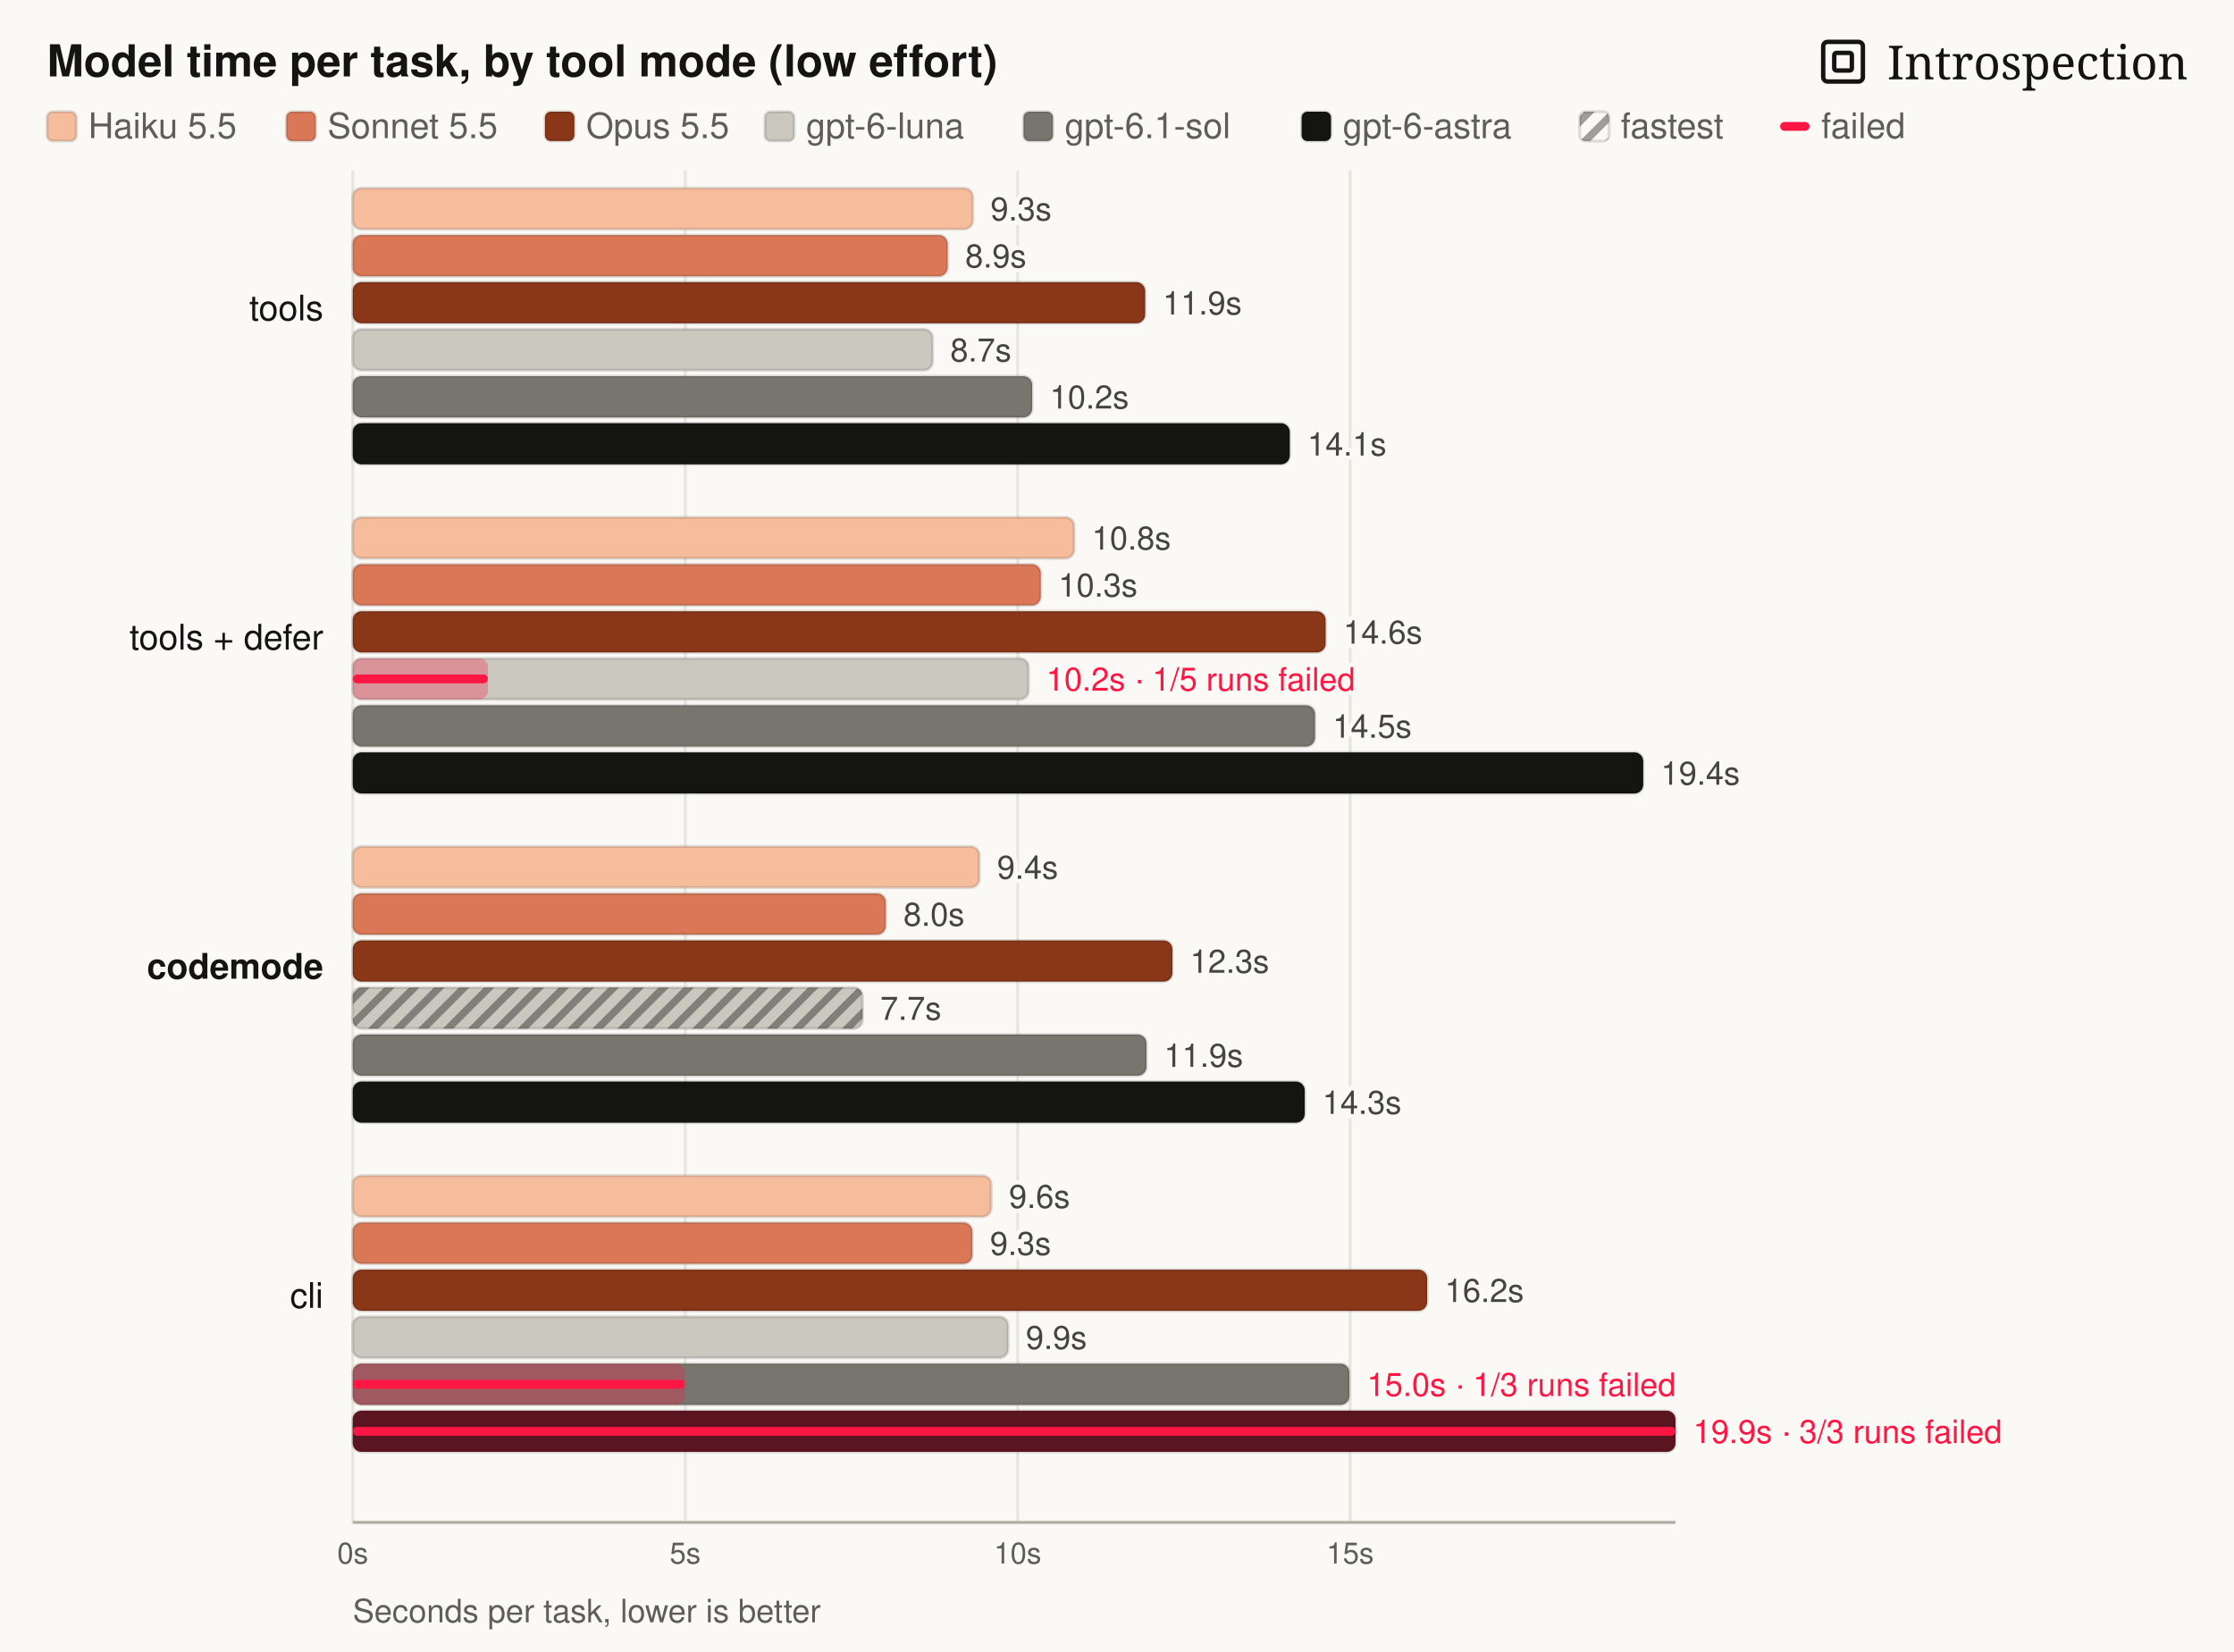
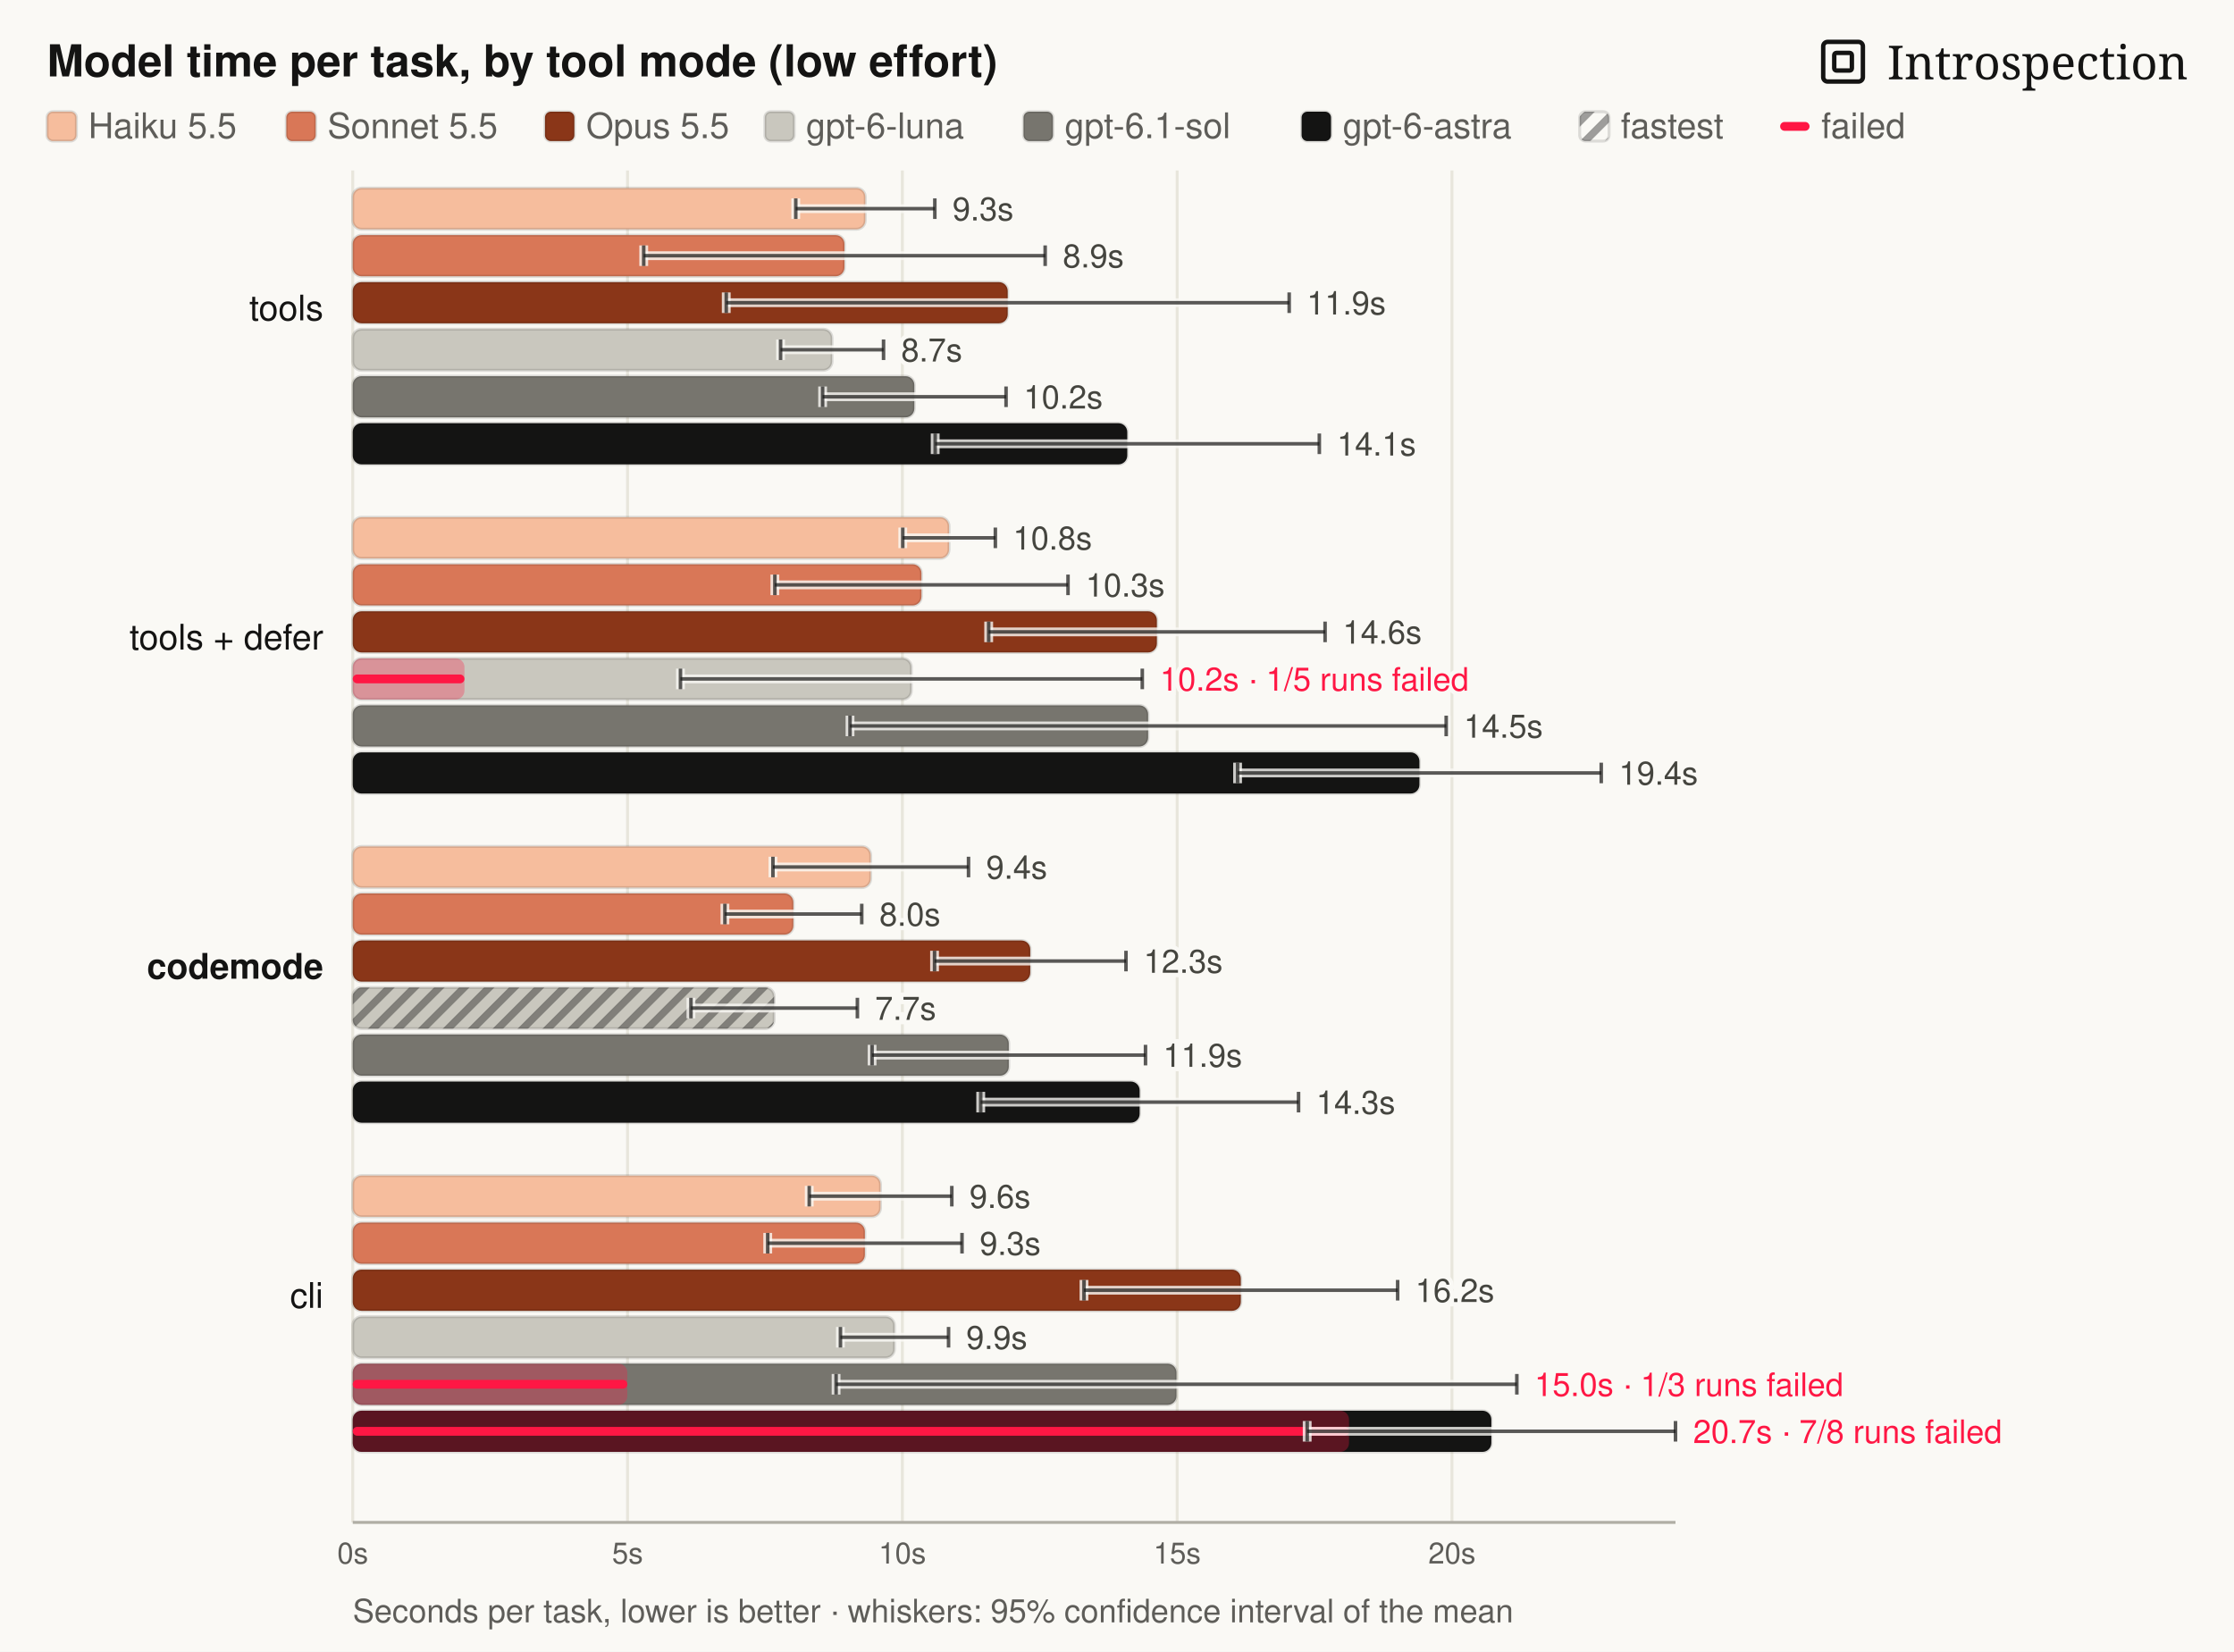
<svg xmlns="http://www.w3.org/2000/svg" width="760" height="562" viewBox="0 0 760 562" font-family="-apple-system, Segoe UI, Helvetica, Arial, sans-serif">
  <defs>
    <pattern id="win-light" patternUnits="userSpaceOnUse" width="6" height="6" patternTransform="rotate(45)">
      <rect width="2.5" height="6" fill="#141413" opacity="0.4" />
    </pattern>
    <pattern id="win-dark" patternUnits="userSpaceOnUse" width="6" height="6" patternTransform="rotate(45)">
      <rect width="2.5" height="6" fill="#ffffff" opacity="0.6" />
    </pattern>
  </defs>
  <rect width="760" height="562" fill="#faf9f5" />
  <text x="16" y="26" font-size="15" font-weight="600" fill="#141413">Model time per task, by tool mode (low effort)</text>
  <g transform="translate(618 12) scale(0.75)" fill="none" stroke="#141413" stroke-width="2" stroke-linecap="round" stroke-linejoin="round">
    <rect x="3" y="3" width="18" height="18" rx="2" />
    <rect x="8" y="8" width="8" height="8" rx="1" />
  </g>
  <text x="642" y="27" font-size="16" font-family="Georgia, serif" fill="#141413">Introspection</text>
  <rect x="16" y="38" width="10" height="10" rx="2" fill="#f6bd9d" stroke="#0000001f" />
  <text x="30" y="47" font-size="12" fill="#5e5d59">Haiku 5.5</text>
  <rect x="97.4" y="38" width="10" height="10" rx="2" fill="#d97757" stroke="#0000001f" />
  <text x="111.4" y="47" font-size="12" fill="#5e5d59">Sonnet 5.5</text>
  <rect x="185.4" y="38" width="10" height="10" rx="2" fill="#8a3618" stroke="#0000001f" />
  <text x="199.4" y="47" font-size="12" fill="#5e5d59">Opus 5.5</text>
  <rect x="260.2" y="38" width="10" height="10" rx="2" fill="#c9c7be" stroke="#0000001f" />
  <text x="274.2" y="47" font-size="12" fill="#5e5d59">gpt-6-luna</text>
  <rect x="348.2" y="38" width="10" height="10" rx="2" fill="#77756e" stroke="#0000001f" />
  <text x="362.2" y="47" font-size="12" fill="#5e5d59">gpt-6.1-sol</text>
  <rect x="442.8" y="38" width="10" height="10" rx="2" fill="#141413" stroke="#0000001f" />
  <text x="456.8" y="47" font-size="12" fill="#5e5d59">gpt-6-astra</text>
  <rect x="537.4" y="38" width="10" height="10" rx="2" fill="url(#win-light)" stroke="#0000001f" />
  <text x="551.4" y="47" font-size="12" fill="#5e5d59">fastest</text>
  <rect x="605.6" y="41.5" width="10" height="3" rx="1.5" fill="#ff1744" />
  <text x="619.6" y="47" font-size="12" fill="#5e5d59">failed</text>
  <line x1="120" y1="58" x2="120" y2="518" stroke="#e8e6dc" />
  <text x="120" y="532" font-size="10" text-anchor="middle" fill="#5e5d59">0s</text>
-   <line x1="233.105" y1="58" x2="233.105" y2="518" stroke="#e8e6dc" />
-   <text x="233.105" y="532" font-size="10" text-anchor="middle" fill="#5e5d59">5s</text>
-   <line x1="346.21" y1="58" x2="346.21" y2="518" stroke="#e8e6dc" />
-   <text x="346.21" y="532" font-size="10" text-anchor="middle" fill="#5e5d59">10s</text>
-   <line x1="459.315" y1="58" x2="459.315" y2="518" stroke="#e8e6dc" />
-   <text x="459.315" y="532" font-size="10" text-anchor="middle" fill="#5e5d59">15s</text>
+   <line x1="213.489" y1="58" x2="213.489" y2="518" stroke="#e8e6dc" />
+   <text x="213.489" y="532" font-size="10" text-anchor="middle" fill="#5e5d59">5s</text>
+   <line x1="306.978" y1="58" x2="306.978" y2="518" stroke="#e8e6dc" />
+   <text x="306.978" y="532" font-size="10" text-anchor="middle" fill="#5e5d59">10s</text>
+   <line x1="400.467" y1="58" x2="400.467" y2="518" stroke="#e8e6dc" />
+   <text x="400.467" y="532" font-size="10" text-anchor="middle" fill="#5e5d59">15s</text>
+   <line x1="493.955" y1="58" x2="493.955" y2="518" stroke="#e8e6dc" />
+   <text x="493.955" y="532" font-size="10" text-anchor="middle" fill="#5e5d59">20s</text>
  <line x1="120" y1="518" x2="570" y2="518" stroke="#b0aea5" />
  <text x="110" y="109" font-size="12" text-anchor="end" fill="#141413" font-weight="400">tools</text>
-   <rect x="120" y="64" width="210.959" height="14" rx="3" fill="#f6bd9d" stroke="#0000001f" data-href="https://artificialanalysis.ai/models/claude-haiku-5-5" />
-   <text x="336.959" y="75" font-size="11" stroke="#faf9f5" stroke-width="3" paint-order="stroke" fill="#45453f">9.3s</text>
-   <rect x="120" y="80" width="202.375" height="14" rx="3" fill="#d97757" stroke="#0000001f" data-href="https://artificialanalysis.ai/models/claude-sonnet-5-5" />
-   <text x="328.375" y="91" font-size="11" stroke="#faf9f5" stroke-width="3" paint-order="stroke" fill="#45453f">8.9s</text>
-   <rect x="120" y="96" width="269.575" height="14" rx="3" fill="#8a3618" stroke="#0000001f" data-href="https://artificialanalysis.ai/models/claude-opus-5-5" />
-   <text x="395.575" y="107" font-size="11" stroke="#faf9f5" stroke-width="3" paint-order="stroke" fill="#45453f">11.9s</text>
-   <rect x="120" y="112" width="197.278" height="14" rx="3" fill="#c9c7be" stroke="#0000001f" data-href="https://artificialanalysis.ai/models/gpt-6-luna" />
-   <text x="323.278" y="123" font-size="11" stroke="#faf9f5" stroke-width="3" paint-order="stroke" fill="#45453f">8.7s</text>
-   <rect x="120" y="128" width="231.142" height="14" rx="3" fill="#77756e" stroke="#0000001f" data-href="https://artificialanalysis.ai/models/gpt-6-1-sol" />
-   <text x="357.142" y="139" font-size="11" stroke="#faf9f5" stroke-width="3" paint-order="stroke" fill="#45453f">10.2s</text>
-   <rect x="120" y="144" width="318.775" height="14" rx="3" fill="#141413" stroke="#0000001f" data-href="https://artificialanalysis.ai/models/gpt-6-astra" />
-   <text x="444.775" y="155" font-size="11" stroke="#faf9f5" stroke-width="3" paint-order="stroke" fill="#45453f">14.1s</text>
+   <rect x="120" y="64" width="174.372" height="14" rx="3" fill="#f6bd9d" stroke="#0000001f" data-href="https://artificialanalysis.ai/models/claude-haiku-5-5" />
+   <g pointer-events="none">
+     <g stroke="#faf9f5" stroke-width="3" stroke-opacity="0.8">
+       <line x1="270.718" y1="71" x2="318.025" y2="71" />
+       <line x1="270.718" y1="67.5" x2="270.718" y2="74.5" />
+       <line x1="318.025" y1="67.5" x2="318.025" y2="74.5" />
+     </g>
+     <g stroke="#141413" stroke-width="1.2" stroke-opacity="0.7">
+       <line x1="270.718" y1="71" x2="318.025" y2="71" />
+       <line x1="270.718" y1="67.5" x2="270.718" y2="74.5" />
+       <line x1="318.025" y1="67.5" x2="318.025" y2="74.5" />
+     </g>
+   </g>
+   <text x="324.025" y="75" font-size="11" stroke="#faf9f5" stroke-width="3" paint-order="stroke" fill="#45453f">9.3s</text>
+   <rect x="120" y="80" width="167.276" height="14" rx="3" fill="#d97757" stroke="#0000001f" data-href="https://artificialanalysis.ai/models/claude-sonnet-5-5" />
+   <g pointer-events="none">
+     <g stroke="#faf9f5" stroke-width="3" stroke-opacity="0.8">
+       <line x1="218.993" y1="87" x2="355.56" y2="87" />
+       <line x1="218.993" y1="83.5" x2="218.993" y2="90.5" />
+       <line x1="355.56" y1="83.5" x2="355.56" y2="90.5" />
+     </g>
+     <g stroke="#141413" stroke-width="1.2" stroke-opacity="0.7">
+       <line x1="218.993" y1="87" x2="355.56" y2="87" />
+       <line x1="218.993" y1="83.5" x2="218.993" y2="90.5" />
+       <line x1="355.56" y1="83.5" x2="355.56" y2="90.5" />
+     </g>
+   </g>
+   <text x="361.56" y="91" font-size="11" stroke="#faf9f5" stroke-width="3" paint-order="stroke" fill="#45453f">8.9s</text>
+   <rect x="120" y="96" width="222.821" height="14" rx="3" fill="#8a3618" stroke="#0000001f" data-href="https://artificialanalysis.ai/models/claude-opus-5-5" />
+   <g pointer-events="none">
+     <g stroke="#faf9f5" stroke-width="3" stroke-opacity="0.8">
+       <line x1="247.066" y1="103" x2="438.576" y2="103" />
+       <line x1="247.066" y1="99.5" x2="247.066" y2="106.5" />
+       <line x1="438.576" y1="99.5" x2="438.576" y2="106.5" />
+     </g>
+     <g stroke="#141413" stroke-width="1.2" stroke-opacity="0.7">
+       <line x1="247.066" y1="103" x2="438.576" y2="103" />
+       <line x1="247.066" y1="99.5" x2="247.066" y2="106.5" />
+       <line x1="438.576" y1="99.5" x2="438.576" y2="106.5" />
+     </g>
+   </g>
+   <text x="444.576" y="107" font-size="11" stroke="#faf9f5" stroke-width="3" paint-order="stroke" fill="#45453f">11.9s</text>
+   <rect x="120" y="112" width="163.063" height="14" rx="3" fill="#c9c7be" stroke="#0000001f" data-href="https://artificialanalysis.ai/models/gpt-6-luna" />
+   <g pointer-events="none">
+     <g stroke="#faf9f5" stroke-width="3" stroke-opacity="0.8">
+       <line x1="265.549" y1="119" x2="300.577" y2="119" />
+       <line x1="265.549" y1="115.5" x2="265.549" y2="122.5" />
+       <line x1="300.577" y1="115.5" x2="300.577" y2="122.5" />
+     </g>
+     <g stroke="#141413" stroke-width="1.2" stroke-opacity="0.7">
+       <line x1="265.549" y1="119" x2="300.577" y2="119" />
+       <line x1="265.549" y1="115.5" x2="265.549" y2="122.5" />
+       <line x1="300.577" y1="115.5" x2="300.577" y2="122.5" />
+     </g>
+   </g>
+   <text x="306.577" y="123" font-size="11" stroke="#faf9f5" stroke-width="3" paint-order="stroke" fill="#45453f">8.7s</text>
+   <rect x="120" y="128" width="191.054" height="14" rx="3" fill="#77756e" stroke="#0000001f" data-href="https://artificialanalysis.ai/models/gpt-6-1-sol" />
+   <g pointer-events="none">
+     <g stroke="#faf9f5" stroke-width="3" stroke-opacity="0.8">
+       <line x1="279.853" y1="135" x2="342.255" y2="135" />
+       <line x1="279.853" y1="131.5" x2="279.853" y2="138.5" />
+       <line x1="342.255" y1="131.5" x2="342.255" y2="138.5" />
+     </g>
+     <g stroke="#141413" stroke-width="1.2" stroke-opacity="0.7">
+       <line x1="279.853" y1="135" x2="342.255" y2="135" />
+       <line x1="279.853" y1="131.5" x2="279.853" y2="138.5" />
+       <line x1="342.255" y1="131.5" x2="342.255" y2="138.5" />
+     </g>
+   </g>
+   <text x="348.255" y="139" font-size="11" stroke="#faf9f5" stroke-width="3" paint-order="stroke" fill="#45453f">10.2s</text>
+   <rect x="120" y="144" width="263.489" height="14" rx="3" fill="#141413" stroke="#0000001f" data-href="https://artificialanalysis.ai/models/gpt-6-astra" />
+   <g pointer-events="none">
+     <g stroke="#faf9f5" stroke-width="3" stroke-opacity="0.8">
+       <line x1="318.146" y1="151" x2="448.832" y2="151" />
+       <line x1="318.146" y1="147.5" x2="318.146" y2="154.5" />
+       <line x1="448.832" y1="147.5" x2="448.832" y2="154.5" />
+     </g>
+     <g stroke="#141413" stroke-width="1.2" stroke-opacity="0.7">
+       <line x1="318.146" y1="151" x2="448.832" y2="151" />
+       <line x1="318.146" y1="147.5" x2="318.146" y2="154.5" />
+       <line x1="448.832" y1="147.5" x2="448.832" y2="154.5" />
+     </g>
+   </g>
+   <text x="454.832" y="155" font-size="11" stroke="#faf9f5" stroke-width="3" paint-order="stroke" fill="#45453f">14.1s</text>
  <text x="110" y="221" font-size="12" text-anchor="end" fill="#141413" font-weight="400">tools + defer</text>
-   <rect x="120" y="176" width="245.434" height="14" rx="3" fill="#f6bd9d" stroke="#0000001f" data-href="https://artificialanalysis.ai/models/claude-haiku-5-5" />
-   <text x="371.434" y="187" font-size="11" stroke="#faf9f5" stroke-width="3" paint-order="stroke" fill="#45453f">10.8s</text>
-   <rect x="120" y="192" width="234.067" height="14" rx="3" fill="#d97757" stroke="#0000001f" data-href="https://artificialanalysis.ai/models/claude-sonnet-5-5" />
-   <text x="360.067" y="203" font-size="11" stroke="#faf9f5" stroke-width="3" paint-order="stroke" fill="#45453f">10.3s</text>
-   <rect x="120" y="208" width="330.968" height="14" rx="3" fill="#8a3618" stroke="#0000001f" data-href="https://artificialanalysis.ai/models/claude-opus-5-5" />
-   <text x="456.968" y="219" font-size="11" stroke="#faf9f5" stroke-width="3" paint-order="stroke" fill="#45453f">14.6s</text>
-   <rect x="120" y="224" width="229.925" height="14" rx="3" fill="#c9c7be" stroke="#0000001f" data-href="https://artificialanalysis.ai/models/gpt-6-luna" />
-   <rect x="120" y="224" width="45.985" height="14" rx="3" fill="#ff1744" opacity="0.3" pointer-events="none" />
-   <rect x="120" y="229.5" width="45.985" height="3" rx="1.5" fill="#ff1744" pointer-events="none" />
-   <text x="355.925" y="235" font-size="11" stroke="#faf9f5" stroke-width="3" paint-order="stroke" fill="#ff1744">10.2s · 1/5 runs failed</text>
-   <rect x="120" y="240" width="327.356" height="14" rx="3" fill="#77756e" stroke="#0000001f" data-href="https://artificialanalysis.ai/models/gpt-6-1-sol" />
-   <text x="453.356" y="251" font-size="11" stroke="#faf9f5" stroke-width="3" paint-order="stroke" fill="#45453f">14.5s</text>
-   <rect x="120" y="256" width="439.021" height="14" rx="3" fill="#141413" stroke="#0000001f" data-href="https://artificialanalysis.ai/models/gpt-6-astra" />
-   <text x="565.021" y="267" font-size="11" stroke="#faf9f5" stroke-width="3" paint-order="stroke" fill="#45453f">19.4s</text>
+   <rect x="120" y="176" width="202.867" height="14" rx="3" fill="#f6bd9d" stroke="#0000001f" data-href="https://artificialanalysis.ai/models/claude-haiku-5-5" />
+   <g pointer-events="none">
+     <g stroke="#faf9f5" stroke-width="3" stroke-opacity="0.8">
+       <line x1="307.12" y1="183" x2="338.614" y2="183" />
+       <line x1="307.12" y1="179.5" x2="307.12" y2="186.5" />
+       <line x1="338.614" y1="179.5" x2="338.614" y2="186.5" />
+     </g>
+     <g stroke="#141413" stroke-width="1.2" stroke-opacity="0.7">
+       <line x1="307.12" y1="183" x2="338.614" y2="183" />
+       <line x1="307.12" y1="179.5" x2="307.12" y2="186.5" />
+       <line x1="338.614" y1="179.5" x2="338.614" y2="186.5" />
+     </g>
+   </g>
+   <text x="344.614" y="187" font-size="11" stroke="#faf9f5" stroke-width="3" paint-order="stroke" fill="#45453f">10.8s</text>
+   <rect x="120" y="192" width="193.472" height="14" rx="3" fill="#d97757" stroke="#0000001f" data-href="https://artificialanalysis.ai/models/claude-sonnet-5-5" />
+   <g pointer-events="none">
+     <g stroke="#faf9f5" stroke-width="3" stroke-opacity="0.8">
+       <line x1="263.608" y1="199" x2="363.337" y2="199" />
+       <line x1="263.608" y1="195.5" x2="263.608" y2="202.5" />
+       <line x1="363.337" y1="195.5" x2="363.337" y2="202.5" />
+     </g>
+     <g stroke="#141413" stroke-width="1.2" stroke-opacity="0.7">
+       <line x1="263.608" y1="199" x2="363.337" y2="199" />
+       <line x1="263.608" y1="195.5" x2="263.608" y2="202.5" />
+       <line x1="363.337" y1="195.5" x2="363.337" y2="202.5" />
+     </g>
+   </g>
+   <text x="369.337" y="203" font-size="11" stroke="#faf9f5" stroke-width="3" paint-order="stroke" fill="#45453f">10.3s</text>
+   <rect x="120" y="208" width="273.567" height="14" rx="3" fill="#8a3618" stroke="#0000001f" data-href="https://artificialanalysis.ai/models/claude-opus-5-5" />
+   <g pointer-events="none">
+     <g stroke="#faf9f5" stroke-width="3" stroke-opacity="0.8">
+       <line x1="336.347" y1="215" x2="450.787" y2="215" />
+       <line x1="336.347" y1="211.5" x2="336.347" y2="218.5" />
+       <line x1="450.787" y1="211.5" x2="450.787" y2="218.5" />
+     </g>
+     <g stroke="#141413" stroke-width="1.2" stroke-opacity="0.7">
+       <line x1="336.347" y1="215" x2="450.787" y2="215" />
+       <line x1="336.347" y1="211.5" x2="336.347" y2="218.5" />
+       <line x1="450.787" y1="211.5" x2="450.787" y2="218.5" />
+     </g>
+   </g>
+   <text x="456.787" y="219" font-size="11" stroke="#faf9f5" stroke-width="3" paint-order="stroke" fill="#45453f">14.6s</text>
+   <rect x="120" y="224" width="190.048" height="14" rx="3" fill="#c9c7be" stroke="#0000001f" data-href="https://artificialanalysis.ai/models/gpt-6-luna" />
+   <rect x="120" y="224" width="38.01" height="14" rx="3" fill="#ff1744" opacity="0.3" pointer-events="none" />
+   <rect x="120" y="229.5" width="38.01" height="3" rx="1.5" fill="#ff1744" pointer-events="none" />
+   <g pointer-events="none">
+     <g stroke="#faf9f5" stroke-width="3" stroke-opacity="0.8">
+       <line x1="231.491" y1="231" x2="388.605" y2="231" />
+       <line x1="231.491" y1="227.5" x2="231.491" y2="234.5" />
+       <line x1="388.605" y1="227.5" x2="388.605" y2="234.5" />
+     </g>
+     <g stroke="#141413" stroke-width="1.2" stroke-opacity="0.7">
+       <line x1="231.491" y1="231" x2="388.605" y2="231" />
+       <line x1="231.491" y1="227.5" x2="231.491" y2="234.5" />
+       <line x1="388.605" y1="227.5" x2="388.605" y2="234.5" />
+     </g>
+   </g>
+   <text x="394.605" y="235" font-size="11" stroke="#faf9f5" stroke-width="3" paint-order="stroke" fill="#ff1744">10.2s · 1/5 runs failed</text>
+   <rect x="120" y="240" width="270.582" height="14" rx="3" fill="#77756e" stroke="#0000001f" data-href="https://artificialanalysis.ai/models/gpt-6-1-sol" />
+   <g pointer-events="none">
+     <g stroke="#faf9f5" stroke-width="3" stroke-opacity="0.8">
+       <line x1="289.174" y1="247" x2="491.989" y2="247" />
+       <line x1="289.174" y1="243.5" x2="289.174" y2="250.5" />
+       <line x1="491.989" y1="243.5" x2="491.989" y2="250.5" />
+     </g>
+     <g stroke="#141413" stroke-width="1.2" stroke-opacity="0.7">
+       <line x1="289.174" y1="247" x2="491.989" y2="247" />
+       <line x1="289.174" y1="243.5" x2="289.174" y2="250.5" />
+       <line x1="491.989" y1="243.5" x2="491.989" y2="250.5" />
+     </g>
+   </g>
+   <text x="497.989" y="251" font-size="11" stroke="#faf9f5" stroke-width="3" paint-order="stroke" fill="#45453f">14.5s</text>
+   <rect x="120" y="256" width="362.88" height="14" rx="3" fill="#141413" stroke="#0000001f" data-href="https://artificialanalysis.ai/models/gpt-6-astra" />
+   <g pointer-events="none">
+     <g stroke="#faf9f5" stroke-width="3" stroke-opacity="0.8">
+       <line x1="421.023" y1="263" x2="544.737" y2="263" />
+       <line x1="421.023" y1="259.5" x2="421.023" y2="266.5" />
+       <line x1="544.737" y1="259.5" x2="544.737" y2="266.5" />
+     </g>
+     <g stroke="#141413" stroke-width="1.2" stroke-opacity="0.7">
+       <line x1="421.023" y1="263" x2="544.737" y2="263" />
+       <line x1="421.023" y1="259.5" x2="421.023" y2="266.5" />
+       <line x1="544.737" y1="259.5" x2="544.737" y2="266.5" />
+     </g>
+   </g>
+   <text x="550.737" y="267" font-size="11" stroke="#faf9f5" stroke-width="3" paint-order="stroke" fill="#45453f">19.4s</text>
  <text x="110" y="333" font-size="12" text-anchor="end" fill="#141413" font-weight="600">codemode</text>
-   <rect x="120" y="288" width="213.19" height="14" rx="3" fill="#f6bd9d" stroke="#0000001f" data-href="https://artificialanalysis.ai/models/claude-haiku-5-5" />
-   <text x="339.19" y="299" font-size="11" stroke="#faf9f5" stroke-width="3" paint-order="stroke" fill="#45453f">9.4s</text>
-   <rect x="120" y="304" width="181.338" height="14" rx="3" fill="#d97757" stroke="#0000001f" data-href="https://artificialanalysis.ai/models/claude-sonnet-5-5" />
-   <text x="307.338" y="315" font-size="11" stroke="#faf9f5" stroke-width="3" paint-order="stroke" fill="#45453f">8.0s</text>
-   <rect x="120" y="320" width="278.857" height="14" rx="3" fill="#8a3618" stroke="#0000001f" data-href="https://artificialanalysis.ai/models/claude-opus-5-5" />
-   <text x="404.857" y="331" font-size="11" stroke="#faf9f5" stroke-width="3" paint-order="stroke" fill="#45453f">12.3s</text>
-   <rect x="120" y="336" width="173.453" height="14" rx="3" fill="#c9c7be" stroke="#0000001f" data-href="https://artificialanalysis.ai/models/gpt-6-luna" />
-   <rect x="120" y="336" width="173.453" height="14" rx="3" fill="url(#win-light)" pointer-events="none" />
-   <text x="299.453" y="347" font-size="11" stroke="#faf9f5" stroke-width="3" paint-order="stroke" fill="#45453f">7.7s</text>
-   <rect x="120" y="352" width="270.012" height="14" rx="3" fill="#77756e" stroke="#0000001f" data-href="https://artificialanalysis.ai/models/gpt-6-1-sol" />
-   <text x="396.012" y="363" font-size="11" stroke="#faf9f5" stroke-width="3" paint-order="stroke" fill="#45453f">11.9s</text>
-   <rect x="120" y="368" width="323.873" height="14" rx="3" fill="#141413" stroke="#0000001f" data-href="https://artificialanalysis.ai/models/gpt-6-astra" />
-   <text x="449.873" y="379" font-size="11" stroke="#faf9f5" stroke-width="3" paint-order="stroke" fill="#45453f">14.3s</text>
+   <rect x="120" y="288" width="176.215" height="14" rx="3" fill="#f6bd9d" stroke="#0000001f" data-href="https://artificialanalysis.ai/models/claude-haiku-5-5" />
+   <g pointer-events="none">
+     <g stroke="#faf9f5" stroke-width="3" stroke-opacity="0.8">
+       <line x1="262.948" y1="295" x2="329.483" y2="295" />
+       <line x1="262.948" y1="291.5" x2="262.948" y2="298.5" />
+       <line x1="329.483" y1="291.5" x2="329.483" y2="298.5" />
+     </g>
+     <g stroke="#141413" stroke-width="1.2" stroke-opacity="0.7">
+       <line x1="262.948" y1="295" x2="329.483" y2="295" />
+       <line x1="262.948" y1="291.5" x2="262.948" y2="298.5" />
+       <line x1="329.483" y1="291.5" x2="329.483" y2="298.5" />
+     </g>
+   </g>
+   <text x="335.483" y="299" font-size="11" stroke="#faf9f5" stroke-width="3" paint-order="stroke" fill="#45453f">9.4s</text>
+   <rect x="120" y="304" width="149.888" height="14" rx="3" fill="#d97757" stroke="#0000001f" data-href="https://artificialanalysis.ai/models/claude-sonnet-5-5" />
+   <g pointer-events="none">
+     <g stroke="#faf9f5" stroke-width="3" stroke-opacity="0.8">
+       <line x1="246.613" y1="311" x2="293.162" y2="311" />
+       <line x1="246.613" y1="307.5" x2="246.613" y2="314.5" />
+       <line x1="293.162" y1="307.5" x2="293.162" y2="314.5" />
+     </g>
+     <g stroke="#141413" stroke-width="1.2" stroke-opacity="0.7">
+       <line x1="246.613" y1="311" x2="293.162" y2="311" />
+       <line x1="246.613" y1="307.5" x2="246.613" y2="314.5" />
+       <line x1="293.162" y1="307.5" x2="293.162" y2="314.5" />
+     </g>
+   </g>
+   <text x="299.162" y="315" font-size="11" stroke="#faf9f5" stroke-width="3" paint-order="stroke" fill="#45453f">8.0s</text>
+   <rect x="120" y="320" width="230.494" height="14" rx="3" fill="#8a3618" stroke="#0000001f" data-href="https://artificialanalysis.ai/models/claude-opus-5-5" />
+   <g pointer-events="none">
+     <g stroke="#faf9f5" stroke-width="3" stroke-opacity="0.8">
+       <line x1="317.93" y1="327" x2="383.057" y2="327" />
+       <line x1="317.93" y1="323.5" x2="317.93" y2="330.5" />
+       <line x1="383.057" y1="323.5" x2="383.057" y2="330.5" />
+     </g>
+     <g stroke="#141413" stroke-width="1.2" stroke-opacity="0.7">
+       <line x1="317.93" y1="327" x2="383.057" y2="327" />
+       <line x1="317.93" y1="323.5" x2="317.93" y2="330.5" />
+       <line x1="383.057" y1="323.5" x2="383.057" y2="330.5" />
+     </g>
+   </g>
+   <text x="389.057" y="331" font-size="11" stroke="#faf9f5" stroke-width="3" paint-order="stroke" fill="#45453f">12.3s</text>
+   <rect x="120" y="336" width="143.371" height="14" rx="3" fill="#c9c7be" stroke="#0000001f" data-href="https://artificialanalysis.ai/models/gpt-6-luna" />
+   <rect x="120" y="336" width="143.371" height="14" rx="3" fill="url(#win-light)" pointer-events="none" />
+   <g pointer-events="none">
+     <g stroke="#faf9f5" stroke-width="3" stroke-opacity="0.8">
+       <line x1="235.061" y1="343" x2="291.681" y2="343" />
+       <line x1="235.061" y1="339.5" x2="235.061" y2="346.5" />
+       <line x1="291.681" y1="339.5" x2="291.681" y2="346.5" />
+     </g>
+     <g stroke="#141413" stroke-width="1.2" stroke-opacity="0.7">
+       <line x1="235.061" y1="343" x2="291.681" y2="343" />
+       <line x1="235.061" y1="339.5" x2="235.061" y2="346.5" />
+       <line x1="291.681" y1="339.5" x2="291.681" y2="346.5" />
+     </g>
+   </g>
+   <text x="297.681" y="347" font-size="11" stroke="#faf9f5" stroke-width="3" paint-order="stroke" fill="#45453f">7.7s</text>
+   <rect x="120" y="352" width="223.183" height="14" rx="3" fill="#77756e" stroke="#0000001f" data-href="https://artificialanalysis.ai/models/gpt-6-1-sol" />
+   <g pointer-events="none">
+     <g stroke="#faf9f5" stroke-width="3" stroke-opacity="0.8">
+       <line x1="296.673" y1="359" x2="389.693" y2="359" />
+       <line x1="296.673" y1="355.5" x2="296.673" y2="362.5" />
+       <line x1="389.693" y1="355.5" x2="389.693" y2="362.5" />
+     </g>
+     <g stroke="#141413" stroke-width="1.2" stroke-opacity="0.7">
+       <line x1="296.673" y1="359" x2="389.693" y2="359" />
+       <line x1="296.673" y1="355.5" x2="296.673" y2="362.5" />
+       <line x1="389.693" y1="355.5" x2="389.693" y2="362.5" />
+     </g>
+   </g>
+   <text x="395.693" y="363" font-size="11" stroke="#faf9f5" stroke-width="3" paint-order="stroke" fill="#45453f">11.9s</text>
+   <rect x="120" y="368" width="267.702" height="14" rx="3" fill="#141413" stroke="#0000001f" data-href="https://artificialanalysis.ai/models/gpt-6-astra" />
+   <g pointer-events="none">
+     <g stroke="#faf9f5" stroke-width="3" stroke-opacity="0.8">
+       <line x1="333.638" y1="375" x2="441.766" y2="375" />
+       <line x1="333.638" y1="371.5" x2="333.638" y2="378.5" />
+       <line x1="441.766" y1="371.5" x2="441.766" y2="378.5" />
+     </g>
+     <g stroke="#141413" stroke-width="1.2" stroke-opacity="0.7">
+       <line x1="333.638" y1="375" x2="441.766" y2="375" />
+       <line x1="333.638" y1="371.5" x2="333.638" y2="378.5" />
+       <line x1="441.766" y1="371.5" x2="441.766" y2="378.5" />
+     </g>
+   </g>
+   <text x="447.766" y="379" font-size="11" stroke="#faf9f5" stroke-width="3" paint-order="stroke" fill="#45453f">14.3s</text>
  <text x="110" y="445" font-size="12" text-anchor="end" fill="#141413" font-weight="400">cli</text>
-   <rect x="120" y="400" width="217.225" height="14" rx="3" fill="#f6bd9d" stroke="#0000001f" data-href="https://artificialanalysis.ai/models/claude-haiku-5-5" />
-   <text x="343.225" y="411" font-size="11" stroke="#faf9f5" stroke-width="3" paint-order="stroke" fill="#45453f">9.6s</text>
-   <rect x="120" y="416" width="210.783" height="14" rx="3" fill="#d97757" stroke="#0000001f" data-href="https://artificialanalysis.ai/models/claude-sonnet-5-5" />
-   <text x="336.783" y="427" font-size="11" stroke="#faf9f5" stroke-width="3" paint-order="stroke" fill="#45453f">9.3s</text>
-   <rect x="120" y="432" width="365.518" height="14" rx="3" fill="#8a3618" stroke="#0000001f" data-href="https://artificialanalysis.ai/models/claude-opus-5-5" />
-   <text x="491.518" y="443" font-size="11" stroke="#faf9f5" stroke-width="3" paint-order="stroke" fill="#45453f">16.2s</text>
-   <rect x="120" y="448" width="222.975" height="14" rx="3" fill="#c9c7be" stroke="#0000001f" data-href="https://artificialanalysis.ai/models/gpt-6-luna" />
-   <text x="348.975" y="459" font-size="11" stroke="#faf9f5" stroke-width="3" paint-order="stroke" fill="#45453f">9.9s</text>
-   <rect x="120" y="464" width="339.029" height="14" rx="3" fill="#77756e" stroke="#0000001f" data-href="https://artificialanalysis.ai/models/gpt-6-1-sol" />
-   <rect x="120" y="464" width="113.01" height="14" rx="3" fill="#ff1744" opacity="0.3" pointer-events="none" />
-   <rect x="120" y="469.5" width="113.01" height="3" rx="1.5" fill="#ff1744" pointer-events="none" />
-   <text x="465.029" y="475" font-size="11" stroke="#faf9f5" stroke-width="3" paint-order="stroke" fill="#ff1744">15.0s · 1/3 runs failed</text>
-   <rect x="120" y="480" width="450" height="14" rx="3" fill="#141413" stroke="#0000001f" data-href="https://artificialanalysis.ai/models/gpt-6-astra" />
-   <rect x="120" y="480" width="450" height="14" rx="3" fill="#ff1744" opacity="0.3" pointer-events="none" />
-   <rect x="120" y="485.5" width="450" height="3" rx="1.5" fill="#ff1744" pointer-events="none" />
-   <text x="576" y="491" font-size="11" stroke="#faf9f5" stroke-width="3" paint-order="stroke" fill="#ff1744">19.9s · 3/3 runs failed</text>
-   <text x="120" y="552" font-size="11" fill="#5e5d59">Seconds per task, lower is better</text>
+   <rect x="120" y="400" width="179.551" height="14" rx="3" fill="#f6bd9d" stroke="#0000001f" data-href="https://artificialanalysis.ai/models/claude-haiku-5-5" />
+   <g pointer-events="none">
+     <g stroke="#faf9f5" stroke-width="3" stroke-opacity="0.8">
+       <line x1="275.298" y1="407" x2="323.804" y2="407" />
+       <line x1="275.298" y1="403.5" x2="275.298" y2="410.5" />
+       <line x1="323.804" y1="403.5" x2="323.804" y2="410.5" />
+     </g>
+     <g stroke="#141413" stroke-width="1.2" stroke-opacity="0.7">
+       <line x1="275.298" y1="407" x2="323.804" y2="407" />
+       <line x1="275.298" y1="403.5" x2="275.298" y2="410.5" />
+       <line x1="323.804" y1="403.5" x2="323.804" y2="410.5" />
+     </g>
+   </g>
+   <text x="329.804" y="411" font-size="11" stroke="#faf9f5" stroke-width="3" paint-order="stroke" fill="#45453f">9.6s</text>
+   <rect x="120" y="416" width="174.226" height="14" rx="3" fill="#d97757" stroke="#0000001f" data-href="https://artificialanalysis.ai/models/claude-sonnet-5-5" />
+   <g pointer-events="none">
+     <g stroke="#faf9f5" stroke-width="3" stroke-opacity="0.8">
+       <line x1="261.178" y1="423" x2="327.274" y2="423" />
+       <line x1="261.178" y1="419.5" x2="261.178" y2="426.5" />
+       <line x1="327.274" y1="419.5" x2="327.274" y2="426.5" />
+     </g>
+     <g stroke="#141413" stroke-width="1.2" stroke-opacity="0.7">
+       <line x1="261.178" y1="423" x2="327.274" y2="423" />
+       <line x1="261.178" y1="419.5" x2="261.178" y2="426.5" />
+       <line x1="327.274" y1="419.5" x2="327.274" y2="426.5" />
+     </g>
+   </g>
+   <text x="333.274" y="427" font-size="11" stroke="#faf9f5" stroke-width="3" paint-order="stroke" fill="#45453f">9.3s</text>
+   <rect x="120" y="432" width="302.125" height="14" rx="3" fill="#8a3618" stroke="#0000001f" data-href="https://artificialanalysis.ai/models/claude-opus-5-5" />
+   <g pointer-events="none">
+     <g stroke="#faf9f5" stroke-width="3" stroke-opacity="0.8">
+       <line x1="368.773" y1="439" x2="475.477" y2="439" />
+       <line x1="368.773" y1="435.5" x2="368.773" y2="442.5" />
+       <line x1="475.477" y1="435.5" x2="475.477" y2="442.5" />
+     </g>
+     <g stroke="#141413" stroke-width="1.2" stroke-opacity="0.7">
+       <line x1="368.773" y1="439" x2="475.477" y2="439" />
+       <line x1="368.773" y1="435.5" x2="368.773" y2="442.5" />
+       <line x1="475.477" y1="435.5" x2="475.477" y2="442.5" />
+     </g>
+   </g>
+   <text x="481.477" y="443" font-size="11" stroke="#faf9f5" stroke-width="3" paint-order="stroke" fill="#45453f">16.2s</text>
+   <rect x="120" y="448" width="184.304" height="14" rx="3" fill="#c9c7be" stroke="#0000001f" data-href="https://artificialanalysis.ai/models/gpt-6-luna" />
+   <g pointer-events="none">
+     <g stroke="#faf9f5" stroke-width="3" stroke-opacity="0.8">
+       <line x1="285.913" y1="455" x2="322.695" y2="455" />
+       <line x1="285.913" y1="451.5" x2="285.913" y2="458.5" />
+       <line x1="322.695" y1="451.5" x2="322.695" y2="458.5" />
+     </g>
+     <g stroke="#141413" stroke-width="1.2" stroke-opacity="0.7">
+       <line x1="285.913" y1="455" x2="322.695" y2="455" />
+       <line x1="285.913" y1="451.5" x2="285.913" y2="458.5" />
+       <line x1="322.695" y1="451.5" x2="322.695" y2="458.5" />
+     </g>
+   </g>
+   <text x="328.695" y="459" font-size="11" stroke="#faf9f5" stroke-width="3" paint-order="stroke" fill="#45453f">9.9s</text>
+   <rect x="120" y="464" width="280.23" height="14" rx="3" fill="#77756e" stroke="#0000001f" data-href="https://artificialanalysis.ai/models/gpt-6-1-sol" />
+   <rect x="120" y="464" width="93.41" height="14" rx="3" fill="#ff1744" opacity="0.3" pointer-events="none" />
+   <rect x="120" y="469.5" width="93.41" height="3" rx="1.5" fill="#ff1744" pointer-events="none" />
+   <g pointer-events="none">
+     <g stroke="#faf9f5" stroke-width="3" stroke-opacity="0.8">
+       <line x1="284.433" y1="471" x2="516.026" y2="471" />
+       <line x1="284.433" y1="467.5" x2="284.433" y2="474.5" />
+       <line x1="516.026" y1="467.5" x2="516.026" y2="474.5" />
+     </g>
+     <g stroke="#141413" stroke-width="1.2" stroke-opacity="0.7">
+       <line x1="284.433" y1="471" x2="516.026" y2="471" />
+       <line x1="284.433" y1="467.5" x2="284.433" y2="474.5" />
+       <line x1="516.026" y1="467.5" x2="516.026" y2="474.5" />
+     </g>
+   </g>
+   <text x="522.026" y="475" font-size="11" stroke="#faf9f5" stroke-width="3" paint-order="stroke" fill="#ff1744">15.0s · 1/3 runs failed</text>
+   <rect x="120" y="480" width="387.35" height="14" rx="3" fill="#141413" stroke="#0000001f" data-href="https://artificialanalysis.ai/models/gpt-6-astra" />
+   <rect x="120" y="480" width="338.931" height="14" rx="3" fill="#ff1744" opacity="0.3" pointer-events="none" />
+   <rect x="120" y="485.5" width="338.931" height="3" rx="1.5" fill="#ff1744" pointer-events="none" />
+   <g pointer-events="none">
+     <g stroke="#faf9f5" stroke-width="3" stroke-opacity="0.8">
+       <line x1="444.7" y1="487" x2="570" y2="487" />
+       <line x1="444.7" y1="483.5" x2="444.7" y2="490.5" />
+       <line x1="570" y1="483.5" x2="570" y2="490.5" />
+     </g>
+     <g stroke="#141413" stroke-width="1.2" stroke-opacity="0.7">
+       <line x1="444.7" y1="487" x2="570" y2="487" />
+       <line x1="444.7" y1="483.5" x2="444.7" y2="490.5" />
+       <line x1="570" y1="483.5" x2="570" y2="490.5" />
+     </g>
+   </g>
+   <text x="576" y="491" font-size="11" stroke="#faf9f5" stroke-width="3" paint-order="stroke" fill="#ff1744">20.7s · 7/8 runs failed</text>
+   <text x="120" y="552" font-size="11" fill="#5e5d59">Seconds per task, lower is better · whiskers: 95% confidence interval of the mean</text>
</svg>
